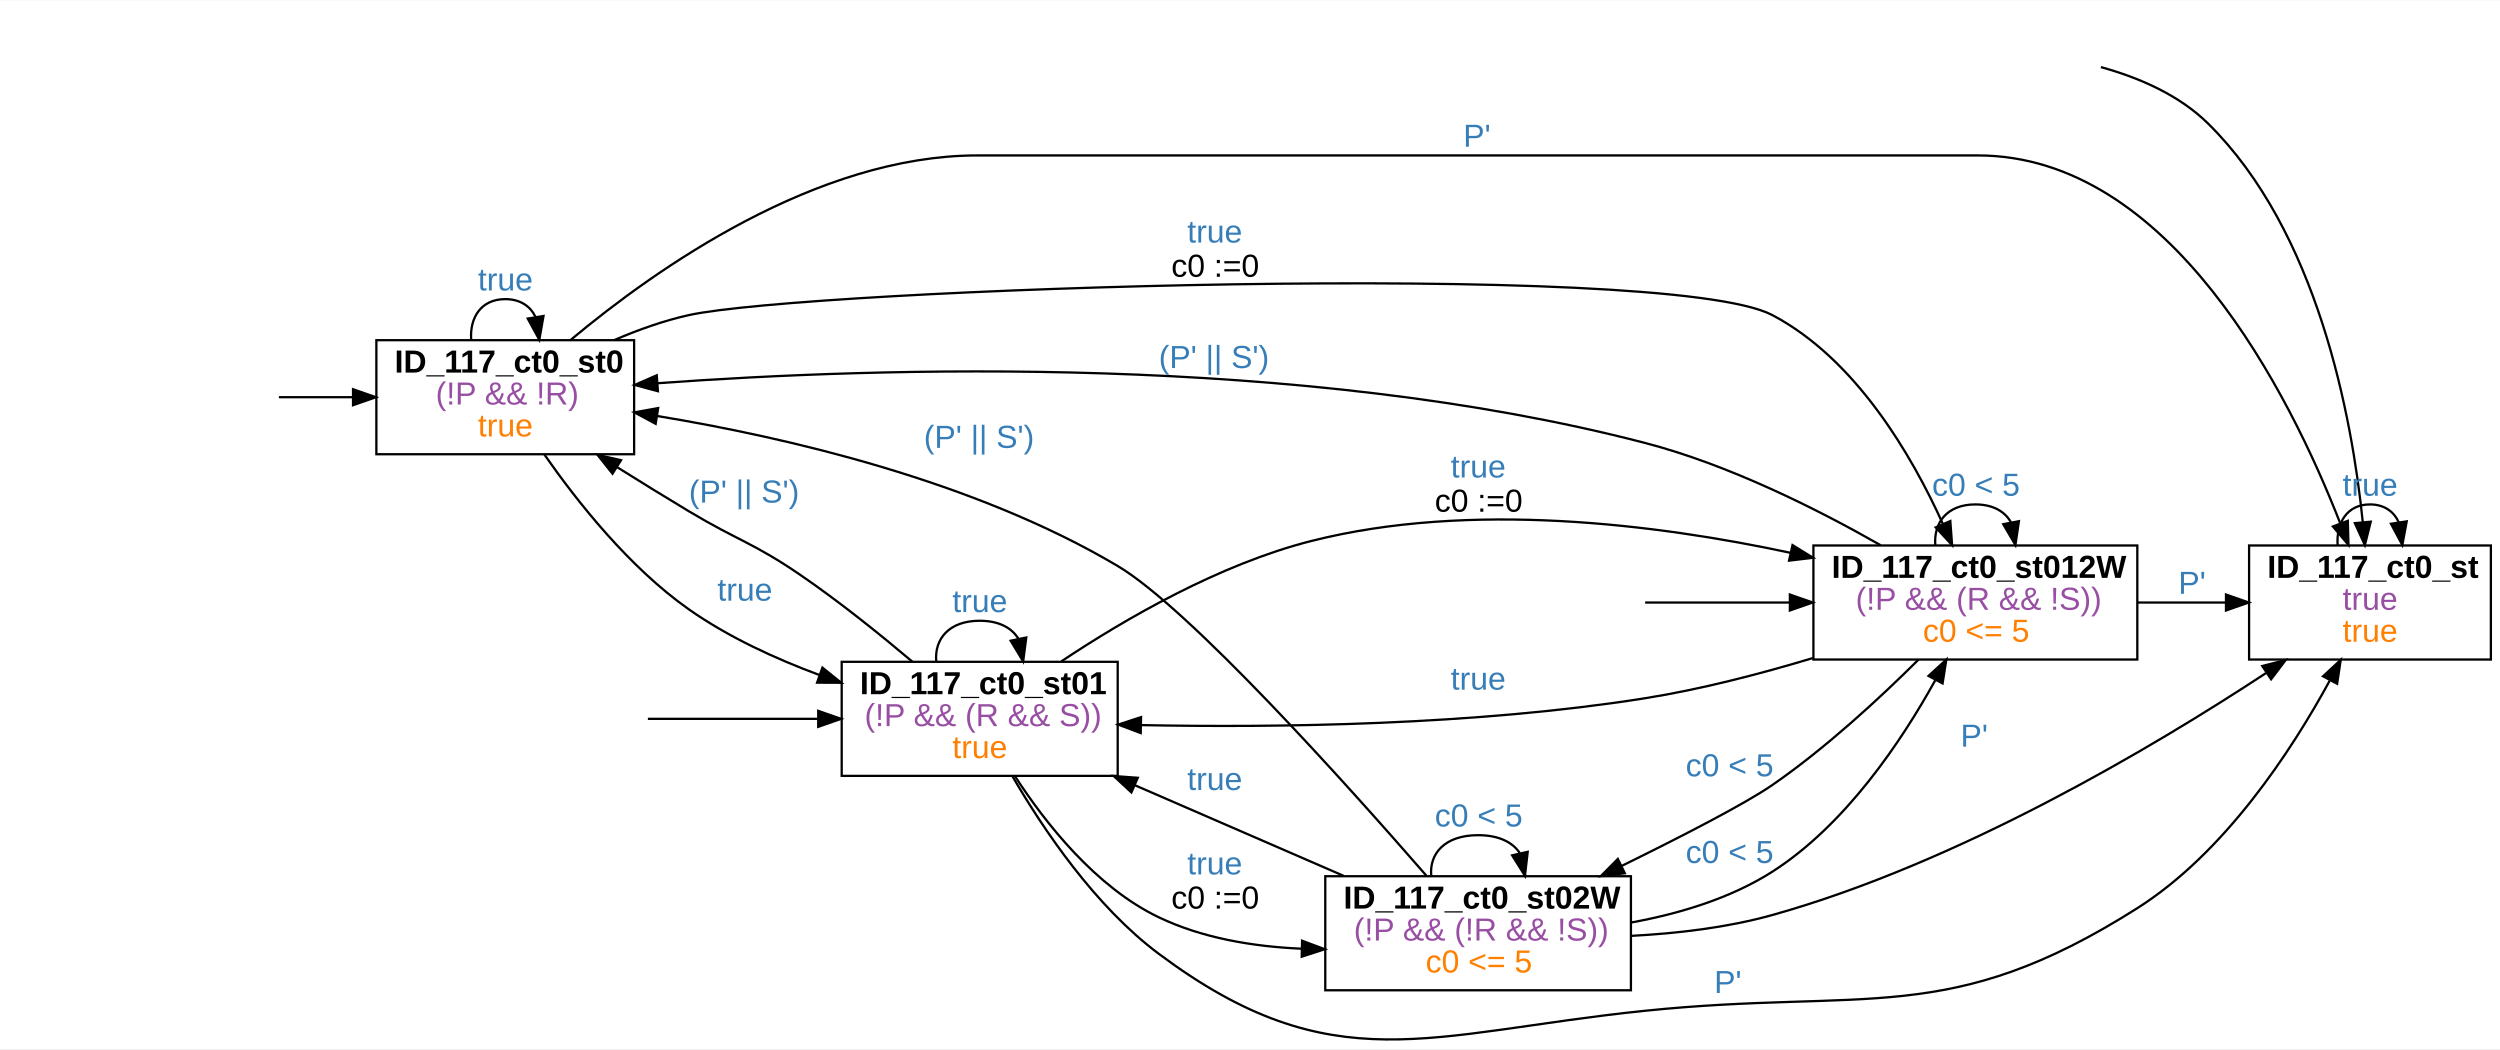
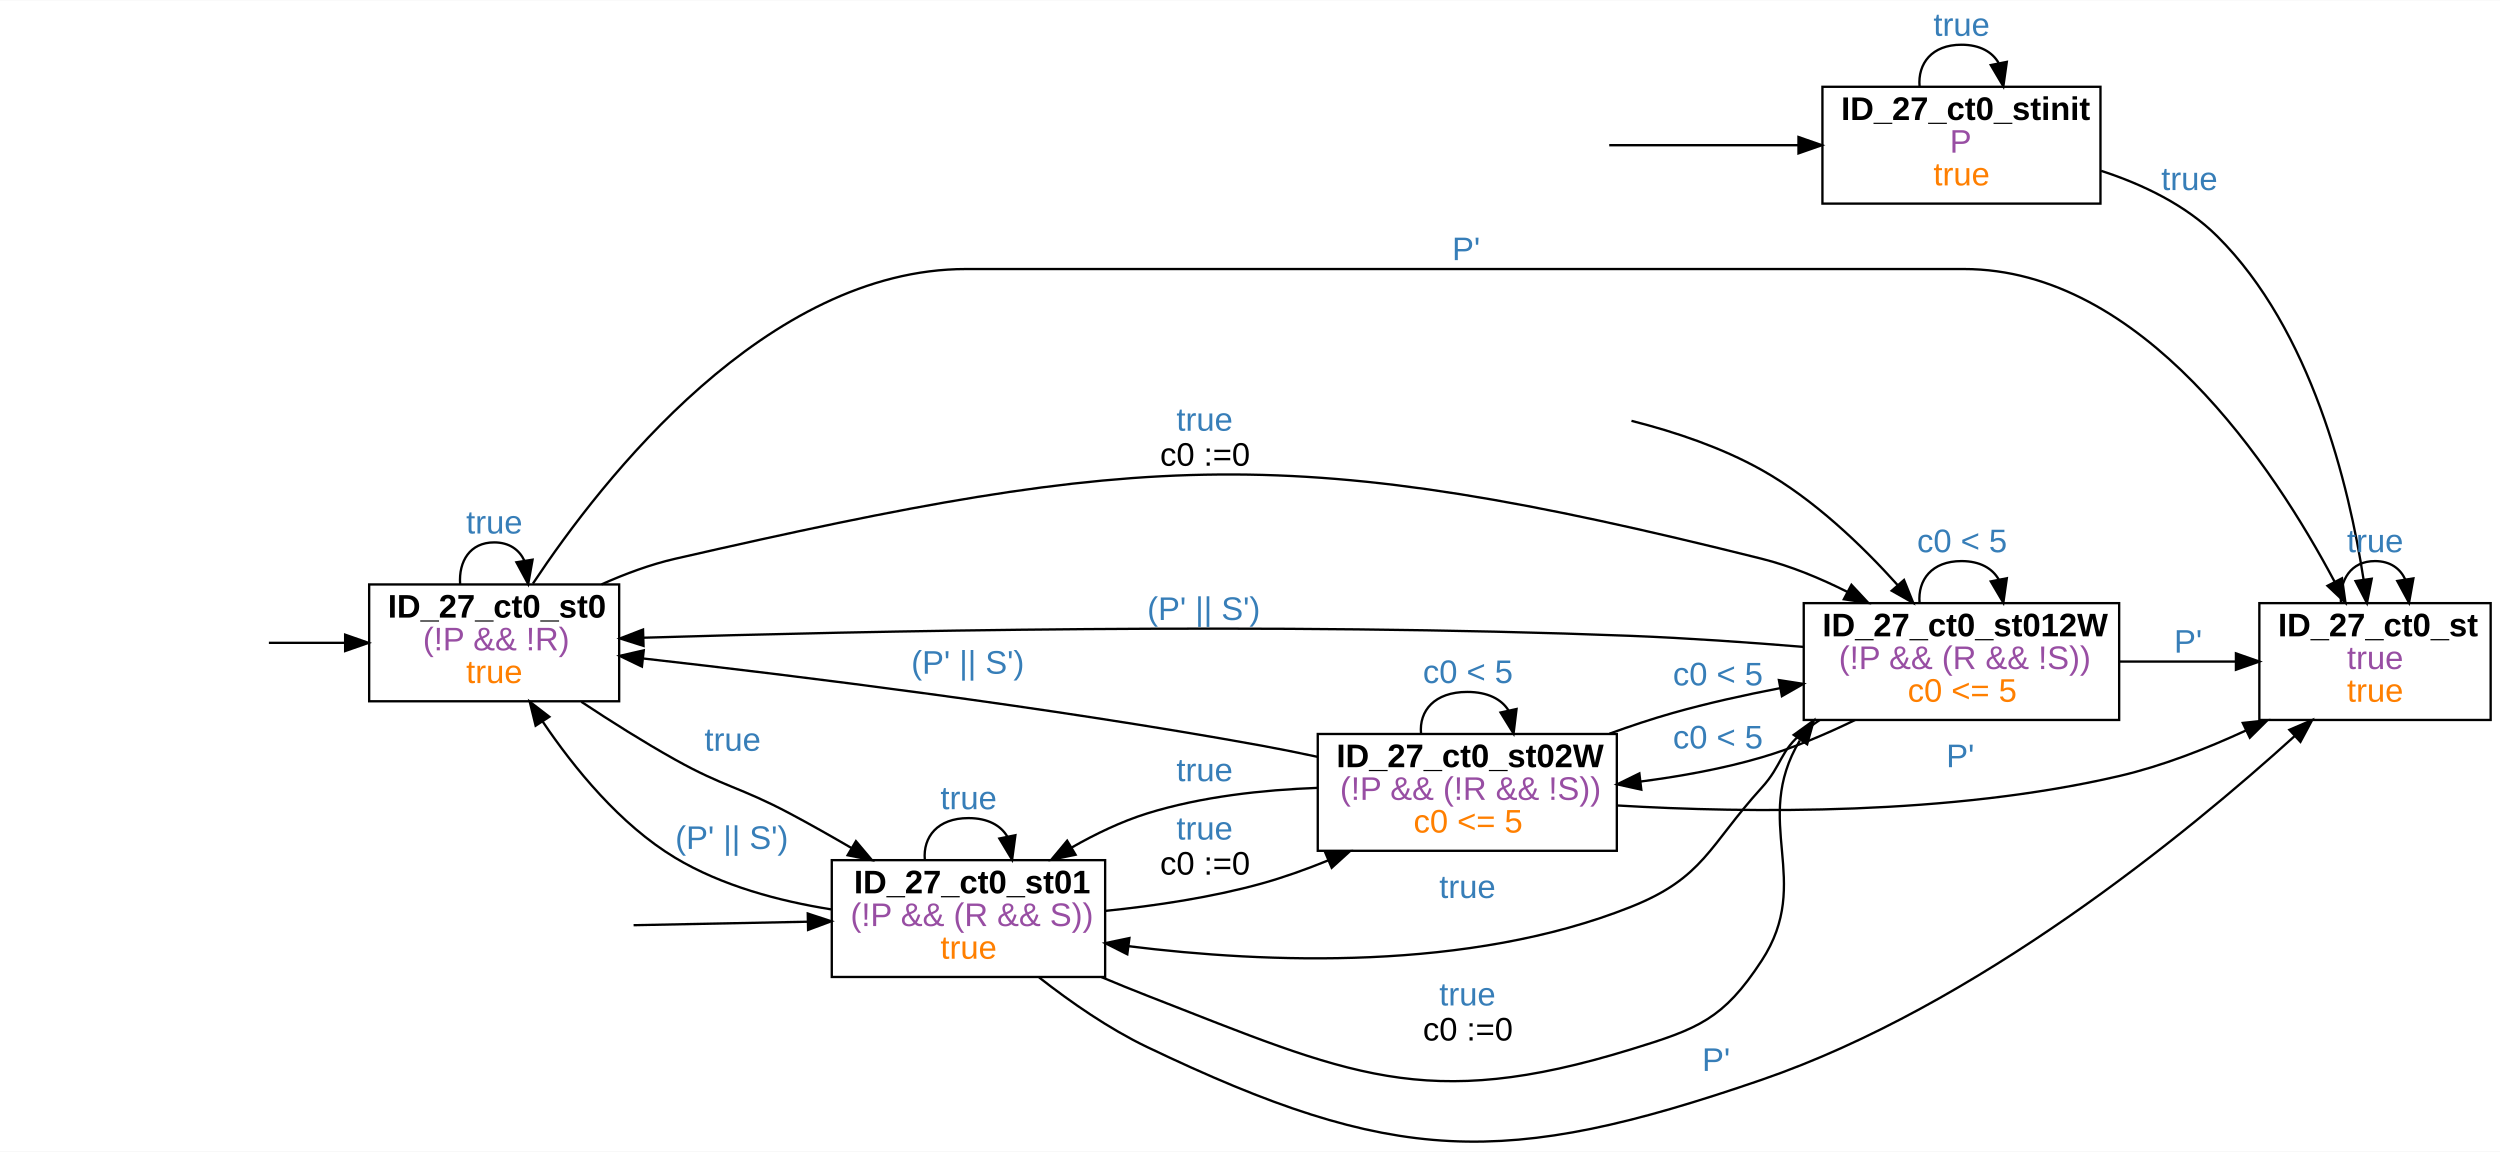
- <svg xmlns="http://www.w3.org/2000/svg" width="1096pt" height="460pt" viewBox="0.00 0.00 1096.00 459.72">
-   <g id="graph0" class="graph" transform="scale(1 1) rotate(0) translate(4 455.72)">
-     <polygon fill="white" stroke="transparent" points="-4,4 -4,-455.72 1092,-455.72 1092,4 -4,4" />
+ <svg xmlns="http://www.w3.org/2000/svg" width="1070pt" height="493pt" viewBox="0.00 0.00 1070.00 492.71">
+   <g id="graph0" class="graph" transform="scale(1 1) rotate(0) translate(4 488.71)">
+     <polygon fill="white" stroke="transparent" points="-4,4 -4,-488.71 1066,-488.71 1066,4 -4,4" />
    <g id="node2" class="node">
-       <polygon fill="none" stroke="black" points="1088,-216.72 982,-216.72 982,-166.72 1088,-166.72 1088,-216.72" />
-       <text text-anchor="start" x="990" y="-202.52" font-family="arial" font-weight="bold" font-size="14.00">ID_117_ct0_st</text>
-       <text text-anchor="start" x="1023" y="-188.52" font-family="arial" font-size="14.00" fill="#984ea3">true</text>
-       <text text-anchor="start" x="1023" y="-174.52" font-family="arial" font-size="14.00" fill="#ff7f00">true</text>
+       <polygon fill="none" stroke="black" points="895,-451.71 776,-451.71 776,-401.71 895,-401.71 895,-451.71" />
+       <text text-anchor="start" x="784" y="-437.51" font-family="arial" font-weight="bold" font-size="14.00">ID_27_ct0_stinit</text>
+       <text text-anchor="start" x="830.5" y="-423.51" font-family="arial" font-size="14.00" fill="#984ea3">P</text>
+       <text text-anchor="start" x="823.5" y="-409.51" font-family="arial" font-size="14.00" fill="#ff7f00">true</text>
    </g>
    <g id="edge1" class="edge">
-       <path fill="none" stroke="black" d="M917.04,-426.44C933.89,-421.79 951.36,-414.18 964,-401.72 1012,-354.43 1027.09,-273.41 1031.83,-227.04" />
-       <polygon fill="black" stroke="black" points="1035.33,-227.15 1032.76,-216.87 1028.36,-226.51 1035.33,-227.15" />
+       <path fill="none" stroke="black" d="M684.75,-426.71C709.95,-426.71 739.44,-426.71 765.55,-426.71" />
+       <polygon fill="black" stroke="black" points="765.75,-430.21 775.75,-426.71 765.75,-423.21 765.75,-430.21" />
+     </g>
+     <g id="edge6" class="edge">
+       <path fill="none" stroke="black" d="M817.57,-451.88C816.77,-461.62 822.75,-469.71 835.5,-469.71 843.47,-469.71 848.79,-466.55 851.47,-461.8" />
+       <polygon fill="black" stroke="black" points="854.92,-462.37 853.43,-451.88 848.06,-461.01 854.92,-462.37" />
+       <text text-anchor="start" x="823.5" y="-473.51" font-family="arial" font-size="14.00" fill="#377eb8">true</text>
+     </g>
+     <g id="node9" class="node">
+       <polygon fill="none" stroke="black" points="1062,-230.71 963,-230.71 963,-180.71 1062,-180.71 1062,-230.71" />
+       <text text-anchor="start" x="971" y="-216.51" font-family="arial" font-weight="bold" font-size="14.00">ID_27_ct0_st</text>
+       <text text-anchor="start" x="1000.5" y="-202.51" font-family="arial" font-size="14.00" fill="#984ea3">true</text>
+       <text text-anchor="start" x="1000.5" y="-188.51" font-family="arial" font-size="14.00" fill="#ff7f00">true</text>
    </g>
    <g id="edge5" class="edge">
-       <path fill="none" stroke="black" d="M1020.81,-216.9C1020.17,-226.63 1024.91,-234.72 1035,-234.72 1041.31,-234.72 1045.52,-231.56 1047.64,-226.82" />
-       <polygon fill="black" stroke="black" points="1051.11,-227.32 1049.19,-216.9 1044.19,-226.24 1051.11,-227.32" />
-       <text text-anchor="start" x="1023" y="-238.52" font-family="arial" font-size="14.00" fill="#377eb8">true</text>
+       <path fill="none" stroke="black" d="M895.27,-415.75C913.1,-409.95 931.52,-401.12 945,-387.71 985.26,-347.66 1001.34,-281.29 1007.62,-240.73" />
+       <polygon fill="black" stroke="black" points="1011.1,-241.15 1009.05,-230.75 1004.17,-240.16 1011.1,-241.15" />
+       <text text-anchor="start" x="921" y="-407.51" font-family="arial" font-size="14.00" fill="#377eb8">true</text>
    </g>
    <g id="node4" class="node">
-       <polygon fill="none" stroke="black" points="274,-306.72 161,-306.72 161,-256.72 274,-256.72 274,-306.72" />
-       <text text-anchor="start" x="169" y="-292.52" font-family="arial" font-weight="bold" font-size="14.00">ID_117_ct0_st0</text>
-       <text text-anchor="start" x="187" y="-278.52" font-family="arial" font-size="14.00" fill="#984ea3">(!P &amp;&amp; !R)</text>
-       <text text-anchor="start" x="205.5" y="-264.52" font-family="arial" font-size="14.00" fill="#ff7f00">true</text>
+       <polygon fill="none" stroke="black" points="261,-238.71 154,-238.71 154,-188.71 261,-188.71 261,-238.71" />
+       <text text-anchor="start" x="162" y="-224.51" font-family="arial" font-weight="bold" font-size="14.00">ID_27_ct0_st0</text>
+       <text text-anchor="start" x="177" y="-210.51" font-family="arial" font-size="14.00" fill="#984ea3">(!P &amp;&amp; !R)</text>
+       <text text-anchor="start" x="195.5" y="-196.51" font-family="arial" font-size="14.00" fill="#ff7f00">true</text>
    </g>
    <g id="edge2" class="edge">
-       <path fill="none" stroke="black" d="M118.27,-281.72C128.81,-281.72 139.87,-281.72 150.6,-281.72" />
-       <polygon fill="black" stroke="black" points="150.77,-285.22 160.77,-281.72 150.77,-278.22 150.77,-285.22" />
+       <path fill="none" stroke="black" d="M111.08,-213.71C121.62,-213.71 132.74,-213.71 143.52,-213.71" />
+       <polygon fill="black" stroke="black" points="143.72,-217.21 153.72,-213.71 143.72,-210.21 143.72,-217.21" />
    </g>
-     <g id="edge6" class="edge">
-       <path fill="none" stroke="black" d="M246.18,-306.84C283.69,-338.19 354.11,-387.72 424.5,-387.72 424.5,-387.72 424.5,-387.72 863,-387.72 947.56,-387.72 999.91,-282.85 1021.92,-226.53" />
-       <polygon fill="black" stroke="black" points="1025.29,-227.54 1025.56,-216.95 1018.74,-225.05 1025.29,-227.54" />
-       <text text-anchor="start" x="637.5" y="-391.52" font-family="arial" font-size="14.00" fill="#377eb8">P'</text>
+     <g id="edge9" class="edge">
+       <path fill="none" stroke="black" d="M192.93,-238.88C192.28,-248.62 197.14,-256.71 207.5,-256.71 213.97,-256.71 218.3,-253.55 220.47,-248.8" />
+       <polygon fill="black" stroke="black" points="223.94,-249.31 222.07,-238.88 217.03,-248.2 223.94,-249.31" />
+       <text text-anchor="start" x="195.5" y="-260.51" font-family="arial" font-size="14.00" fill="#377eb8">true</text>
+     </g>
+     <g id="node6" class="node">
+       <polygon fill="none" stroke="black" points="469,-120.71 352,-120.71 352,-70.71 469,-70.71 469,-120.71" />
+       <text text-anchor="start" x="361.5" y="-106.51" font-family="arial" font-weight="bold" font-size="14.00">ID_27_ct0_st01</text>
+       <text text-anchor="start" x="360" y="-92.51" font-family="arial" font-size="14.00" fill="#984ea3">(!P &amp;&amp; (R &amp;&amp; S))</text>
+       <text text-anchor="start" x="398.5" y="-78.51" font-family="arial" font-size="14.00" fill="#ff7f00">true</text>
+     </g>
+     <g id="edge10" class="edge">
+       <path fill="none" stroke="black" d="M244.82,-188.48C257.32,-180.2 271.56,-171.2 285,-163.71 306.01,-151.99 312.75,-151.99 334,-140.71 342.69,-136.09 351.8,-130.94 360.56,-125.83" />
+       <polygon fill="black" stroke="black" points="362.34,-128.84 369.17,-120.74 358.78,-122.81 362.34,-128.84" />
+       <text text-anchor="start" x="297.5" y="-167.51" font-family="arial" font-size="14.00" fill="#377eb8">true</text>
+     </g>
+     <g id="node8" class="node">
+       <polygon fill="none" stroke="black" points="903,-230.71 768,-230.71 768,-180.71 903,-180.71 903,-230.71" />
+       <text text-anchor="start" x="776" y="-216.51" font-family="arial" font-weight="bold" font-size="14.00">ID_27_ct0_st012W</text>
+       <text text-anchor="start" x="783" y="-202.51" font-family="arial" font-size="14.00" fill="#984ea3">(!P &amp;&amp; (R &amp;&amp; !S))</text>
+       <text text-anchor="start" x="812.5" y="-188.51" font-family="arial" font-size="14.00" fill="#ff7f00">c0 &lt;= 5</text>
+     </g>
+     <g id="edge11" class="edge">
+       <path fill="none" stroke="black" d="M253.46,-238.75C263.55,-243.25 274.41,-247.28 285,-249.71 486.46,-295.79 549.49,-299.78 750,-249.71 762.41,-246.61 775.03,-241.37 786.61,-235.56" />
+       <polygon fill="black" stroke="black" points="788.42,-238.56 795.64,-230.81 785.16,-232.37 788.42,-238.56" />
+       <text text-anchor="start" x="499.5" y="-304.51" font-family="arial" font-size="14.00" fill="#377eb8">true</text>
+       <text text-anchor="start" x="492.5" y="-289.51" font-family="arial" font-size="14.00">c0 :=0</text>
+     </g>
+     <g id="edge8" class="edge">
+       <path fill="none" stroke="black" d="M224.08,-239.06C253.99,-284.17 324.09,-373.71 409.5,-373.71 409.5,-373.71 409.5,-373.71 836.5,-373.71 913.06,-373.71 969.13,-288.99 995.21,-239.88" />
+       <polygon fill="black" stroke="black" points="998.39,-241.35 999.87,-230.86 992.17,-238.13 998.39,-241.35" />
+       <text text-anchor="start" x="617.5" y="-377.51" font-family="arial" font-size="14.00" fill="#377eb8">P'</text>
+     </g>
+     <g id="edge3" class="edge">
+       <path fill="none" stroke="black" d="M267.18,-92.87C290.5,-93.34 317.47,-93.87 341.63,-94.36" />
+       <polygon fill="black" stroke="black" points="341.72,-97.86 351.79,-94.56 341.86,-90.86 341.72,-97.86" />
+     </g>
+     <g id="edge13" class="edge">
+       <path fill="none" stroke="black" d="M351.7,-99.65C329.62,-103.17 304.96,-109.7 285,-121.71 261.43,-135.88 241.78,-160.01 228.29,-179.99" />
+       <polygon fill="black" stroke="black" points="225.25,-178.26 222.72,-188.55 231.11,-182.08 225.25,-178.26" />
+       <text text-anchor="start" x="285" y="-125.51" font-family="arial" font-size="14.00" fill="#377eb8">(P' || S')</text>
+     </g>
+     <g id="edge15" class="edge">
+       <path fill="none" stroke="black" d="M391.82,-120.88C390.99,-130.62 397.22,-138.71 410.5,-138.71 418.8,-138.71 424.35,-135.55 427.13,-130.8" />
+       <polygon fill="black" stroke="black" points="430.59,-131.38 429.18,-120.88 423.73,-129.97 430.59,-131.38" />
+       <text text-anchor="start" x="398.5" y="-142.51" font-family="arial" font-size="14.00" fill="#377eb8">true</text>
+     </g>
+     <g id="edge16" class="edge">
+       <path fill="none" stroke="black" d="M467.36,-70.69C473.95,-67.92 480.6,-65.2 487,-62.71 573.26,-29.11 605.52,-12.52 694,-39.71 722.75,-48.54 733.56,-52.52 750,-77.71 772.4,-112.04 745.35,-136.91 766.3,-171.9" />
+       <polygon fill="black" stroke="black" points="763.72,-174.32 772.31,-180.52 769.46,-170.31 763.72,-174.32" />
+       <text text-anchor="start" x="612" y="-58.51" font-family="arial" font-size="14.00" fill="#377eb8">true</text>
+       <text text-anchor="start" x="605" y="-43.51" font-family="arial" font-size="14.00">c0 :=0</text>
+     </g>
+     <g id="edge12" class="edge">
+       <path fill="none" stroke="black" d="M440.74,-70.51C454.11,-60.05 470.61,-48.54 487,-40.71 592.6,9.79 639.32,11.38 750,-26.71 841.91,-58.33 931.5,-131.55 978.2,-173.9" />
+       <polygon fill="black" stroke="black" points="975.86,-176.5 985.6,-180.67 980.59,-171.34 975.86,-176.5" />
+       <text text-anchor="start" x="724.5" y="-30.51" font-family="arial" font-size="14.00" fill="#377eb8">P'</text>
+     </g>
+     <g id="node10" class="node">
+       <polygon fill="none" stroke="black" points="688,-174.71 560,-174.71 560,-124.71 688,-124.71 688,-174.71" />
+       <text text-anchor="start" x="568" y="-160.51" font-family="arial" font-weight="bold" font-size="14.00">ID_27_ct0_st02W</text>
+       <text text-anchor="start" x="569.5" y="-146.51" font-family="arial" font-size="14.00" fill="#984ea3">(!P &amp;&amp; (!R &amp;&amp; !S))</text>
+       <text text-anchor="start" x="601" y="-132.51" font-family="arial" font-size="14.00" fill="#ff7f00">c0 &lt;= 5</text>
+     </g>
+     <g id="edge14" class="edge">
+       <path fill="none" stroke="black" d="M469.23,-99.01C490.49,-101.18 514.6,-104.77 536,-110.71 545.45,-113.33 555.19,-116.83 564.57,-120.65" />
+       <polygon fill="black" stroke="black" points="563.24,-123.89 573.81,-124.57 565.97,-117.45 563.24,-123.89" />
+       <text text-anchor="start" x="499.5" y="-129.51" font-family="arial" font-size="14.00" fill="#377eb8">true</text>
+       <text text-anchor="start" x="492.5" y="-114.51" font-family="arial" font-size="14.00">c0 :=0</text>
+     </g>
+     <g id="edge4" class="edge">
+       <path fill="none" stroke="black" d="M694.27,-308.73C713.11,-303.97 733,-297.23 750,-287.71 772.27,-275.23 792.92,-255.42 808.23,-238.39" />
+       <polygon fill="black" stroke="black" points="810.92,-240.63 814.88,-230.8 805.66,-236.02 810.92,-240.63" />
+     </g>
+     <g id="edge23" class="edge">
+       <path fill="none" stroke="black" d="M767.74,-212C744.43,-213.92 718.08,-215.76 694,-216.71 542.39,-222.63 363.96,-218.74 271.37,-215.91" />
+       <polygon fill="black" stroke="black" points="271.43,-212.41 261.33,-215.6 271.22,-219.41 271.43,-212.41" />
+       <text text-anchor="start" x="487" y="-223.51" font-family="arial" font-size="14.00" fill="#377eb8">(P' || S')</text>
+     </g>
+     <g id="edge25" class="edge">
+       <path fill="none" stroke="black" d="M774.84,-180.7C772.47,-179.11 770.17,-177.45 768,-175.71 757.6,-167.37 758.97,-161.57 750,-151.71 727.36,-126.8 725.28,-113.16 694,-100.71 624.64,-73.09 537.9,-76.55 478.96,-83.89" />
+       <polygon fill="black" stroke="black" points="478.48,-80.42 469.02,-85.19 479.39,-87.36 478.48,-80.42" />
+       <text text-anchor="start" x="612" y="-104.51" font-family="arial" font-size="14.00" fill="#377eb8">true</text>
+     </g>
+     <g id="edge26" class="edge">
+       <path fill="none" stroke="black" d="M817.57,-230.88C816.77,-240.62 822.75,-248.71 835.5,-248.71 843.47,-248.71 848.79,-245.55 851.47,-240.8" />
+       <polygon fill="black" stroke="black" points="854.92,-241.37 853.43,-230.88 848.06,-240.01 854.92,-241.37" />
+       <text text-anchor="start" x="816.5" y="-252.51" font-family="arial" font-size="14.00" fill="#377eb8">c0 &lt; 5</text>
+     </g>
+     <g id="edge22" class="edge">
+       <path fill="none" stroke="black" d="M903.16,-205.71C919.48,-205.71 936.83,-205.71 952.75,-205.71" />
+       <polygon fill="black" stroke="black" points="952.98,-209.21 962.98,-205.71 952.98,-202.21 952.98,-209.21" />
+       <text text-anchor="start" x="926.5" y="-209.51" font-family="arial" font-size="14.00" fill="#377eb8">P'</text>
+     </g>
+     <g id="edge24" class="edge">
+       <path fill="none" stroke="black" d="M790,-180.7C777.41,-174.58 763.46,-168.66 750,-164.71 733.52,-159.87 715.38,-156.59 698.15,-154.36" />
+       <polygon fill="black" stroke="black" points="698.48,-150.88 688.13,-153.17 697.65,-157.83 698.48,-150.88" />
+       <text text-anchor="start" x="712" y="-168.51" font-family="arial" font-size="14.00" fill="#377eb8">c0 &lt; 5</text>
    </g>
    <g id="edge7" class="edge">
-       <path fill="none" stroke="black" d="M202.56,-306.9C201.89,-316.63 206.88,-324.72 217.5,-324.72 224.14,-324.72 228.58,-321.56 230.81,-316.82" />
-       <polygon fill="black" stroke="black" points="234.27,-317.33 232.44,-306.9 227.36,-316.2 234.27,-317.33" />
-       <text text-anchor="start" x="205.5" y="-328.52" font-family="arial" font-size="14.00" fill="#377eb8">true</text>
+       <path fill="none" stroke="black" d="M997.93,-230.88C997.28,-240.62 1002.14,-248.71 1012.5,-248.71 1018.97,-248.71 1023.3,-245.55 1025.47,-240.8" />
+       <polygon fill="black" stroke="black" points="1028.94,-241.31 1027.07,-230.88 1022.03,-240.2 1028.94,-241.31" />
+       <text text-anchor="start" x="1000.5" y="-252.51" font-family="arial" font-size="14.00" fill="#377eb8">true</text>
    </g>
-     <g id="node6" class="node">
-       <polygon fill="none" stroke="black" points="486,-165.72 365,-165.72 365,-115.72 486,-115.72 486,-165.72" />
-       <text text-anchor="start" x="373" y="-151.52" font-family="arial" font-weight="bold" font-size="14.00">ID_117_ct0_st01</text>
-       <text text-anchor="start" x="375" y="-137.52" font-family="arial" font-size="14.00" fill="#984ea3">(!P &amp;&amp; (R &amp;&amp; S))</text>
-       <text text-anchor="start" x="413.5" y="-123.52" font-family="arial" font-size="14.00" fill="#ff7f00">true</text>
-     </g>
-     <g id="edge8" class="edge">
-       <path fill="none" stroke="black" d="M234.7,-256.52C249.13,-235.83 271.94,-207.06 298,-188.72 315.17,-176.64 335.77,-167.15 355.31,-159.9" />
-       <polygon fill="black" stroke="black" points="356.55,-163.18 364.8,-156.53 354.21,-156.58 356.55,-163.18" />
-       <text text-anchor="start" x="310.5" y="-192.52" font-family="arial" font-size="14.00" fill="#377eb8">true</text>
-     </g>
-     <g id="node8" class="node">
-       <polygon fill="none" stroke="black" points="933,-216.72 791,-216.72 791,-166.72 933,-166.72 933,-216.72" />
-       <text text-anchor="start" x="799" y="-202.52" font-family="arial" font-weight="bold" font-size="14.00">ID_117_ct0_st012W</text>
-       <text text-anchor="start" x="809.5" y="-188.52" font-family="arial" font-size="14.00" fill="#984ea3">(!P &amp;&amp; (R &amp;&amp; !S))</text>
-       <text text-anchor="start" x="839" y="-174.52" font-family="arial" font-size="14.00" fill="#ff7f00">c0 &lt;= 5</text>
-     </g>
-     <g id="edge9" class="edge">
-       <path fill="none" stroke="black" d="M265.31,-306.77C275.79,-311.28 287.05,-315.3 298,-317.72 349.53,-329.11 726.31,-342.33 773,-317.72 809.53,-298.47 834.05,-256.45 847.73,-226.22" />
-       <polygon fill="black" stroke="black" points="851.02,-227.44 851.8,-216.87 844.6,-224.65 851.02,-227.44" />
-       <text text-anchor="start" x="516.5" y="-349.52" font-family="arial" font-size="14.00" fill="#377eb8">true</text>
-       <text text-anchor="start" x="509.5" y="-334.52" font-family="arial" font-size="14.00">c0 :=0</text>
-     </g>
-     <g id="edge3" class="edge">
-       <path fill="none" stroke="black" d="M280.03,-140.72C303.47,-140.72 330.36,-140.72 354.53,-140.72" />
-       <polygon fill="black" stroke="black" points="354.71,-144.22 364.71,-140.72 354.71,-137.22 354.71,-144.22" />
-     </g>
-     <g id="edge10" class="edge">
-       <path fill="none" stroke="black" d="M439.93,-115.41C453.37,-92.29 476.03,-58.61 504,-37.72 580.37,19.31 622.19,-2.95 717,-12.72 814.54,-22.78 850.19,-5.21 933,-57.72 971.35,-82.04 1000.44,-126.43 1017.33,-157.42" />
-       <polygon fill="black" stroke="black" points="1014.41,-159.38 1022.18,-166.58 1020.59,-156.1 1014.41,-159.38" />
-       <text text-anchor="start" x="747.5" y="-20.52" font-family="arial" font-size="14.00" fill="#377eb8">P'</text>
-     </g>
-     <g id="edge11" class="edge">
-       <path fill="none" stroke="black" d="M395.93,-165.82C381.66,-177.87 363.88,-192.16 347,-203.72 326.31,-217.9 319.51,-218.82 298,-231.72 287.73,-237.88 276.81,-244.62 266.46,-251.1" />
-       <polygon fill="black" stroke="black" points="264.53,-248.18 257.93,-256.47 268.25,-254.11 264.53,-248.18" />
-       <text text-anchor="start" x="298" y="-235.52" font-family="arial" font-size="14.00" fill="#377eb8">(P' || S')</text>
-     </g>
-     <g id="edge13" class="edge">
-       <path fill="none" stroke="black" d="M406.45,-165.9C405.6,-175.63 411.95,-183.72 425.5,-183.72 433.97,-183.72 439.62,-180.56 442.47,-175.82" />
-       <polygon fill="black" stroke="black" points="445.92,-176.4 444.55,-165.9 439.07,-174.97 445.92,-176.4" />
-       <text text-anchor="start" x="413.5" y="-187.52" font-family="arial" font-size="14.00" fill="#377eb8">true</text>
-     </g>
-     <g id="edge14" class="edge">
-       <path fill="none" stroke="black" d="M461.26,-165.9C489.32,-184.59 530.65,-208.53 571,-218.72 640.51,-236.29 721.99,-226.11 780.86,-213.53" />
-       <polygon fill="black" stroke="black" points="781.83,-216.9 790.84,-211.33 780.32,-210.07 781.83,-216.9" />
-       <text text-anchor="start" x="632" y="-246.52" font-family="arial" font-size="14.00" fill="#377eb8">true</text>
-       <text text-anchor="start" x="625" y="-231.52" font-family="arial" font-size="14.00">c0 :=0</text>
-     </g>
-     <g id="node9" class="node">
-       <polygon fill="none" stroke="black" points="711,-71.72 577,-71.72 577,-21.72 711,-21.72 711,-71.72" />
-       <text text-anchor="start" x="585" y="-57.52" font-family="arial" font-weight="bold" font-size="14.00">ID_117_ct0_st02W</text>
-       <text text-anchor="start" x="589.5" y="-43.52" font-family="arial" font-size="14.00" fill="#984ea3">(!P &amp;&amp; (!R &amp;&amp; !S))</text>
-       <text text-anchor="start" x="621" y="-29.52" font-family="arial" font-size="14.00" fill="#ff7f00">c0 &lt;= 5</text>
-     </g>
-     <g id="edge12" class="edge">
-       <path fill="none" stroke="black" d="M441.02,-115.48C454.44,-94.82 476.45,-66.92 504,-53.72 523.1,-44.57 545.42,-40.87 566.51,-39.95" />
-       <polygon fill="black" stroke="black" points="566.83,-43.45 576.75,-39.72 566.67,-36.45 566.83,-43.45" />
-       <text text-anchor="start" x="516.5" y="-72.52" font-family="arial" font-size="14.00" fill="#377eb8">true</text>
-       <text text-anchor="start" x="509.5" y="-57.52" font-family="arial" font-size="14.00">c0 :=0</text>
-     </g>
-     <g id="edge4" class="edge">
-       <path fill="none" stroke="black" d="M717.23,-191.72C737.57,-191.72 759.82,-191.72 780.6,-191.72" />
-       <polygon fill="black" stroke="black" points="780.68,-195.22 790.68,-191.72 780.68,-188.22 780.68,-195.22" />
+     <g id="edge18" class="edge">
+       <path fill="none" stroke="black" d="M559.94,-164.92C551.91,-166.65 543.78,-168.29 536,-169.71 444.52,-186.33 337.6,-199.54 271.46,-207" />
+       <polygon fill="black" stroke="black" points="270.75,-203.55 261.2,-208.14 271.53,-210.51 270.75,-203.55" />
+       <text text-anchor="start" x="386" y="-200.51" font-family="arial" font-size="14.00" fill="#377eb8">(P' || S')</text>
    </g>
    <g id="edge20" class="edge">
-       <path fill="none" stroke="black" d="M933.05,-191.72C945.8,-191.72 959.03,-191.72 971.55,-191.72" />
-       <polygon fill="black" stroke="black" points="971.87,-195.22 981.87,-191.72 971.87,-188.22 971.87,-195.22" />
-       <text text-anchor="start" x="951" y="-195.52" font-family="arial" font-size="14.00" fill="#377eb8">P'</text>
+       <path fill="none" stroke="black" d="M559.93,-151.65C536.57,-150.79 510.16,-147.92 487,-140.71 475.96,-137.27 464.83,-131.92 454.65,-126.1" />
+       <polygon fill="black" stroke="black" points="456.34,-123.03 445.96,-120.89 452.74,-129.03 456.34,-123.03" />
+       <text text-anchor="start" x="499.5" y="-154.51" font-family="arial" font-size="14.00" fill="#377eb8">true</text>
    </g>
    <g id="edge21" class="edge">
-       <path fill="none" stroke="black" d="M820.47,-216.83C792.51,-232.77 753.86,-252.14 717,-261.72 566.16,-300.94 381.07,-294.91 284.41,-287.86" />
-       <polygon fill="black" stroke="black" points="284.44,-284.35 274.21,-287.09 283.91,-291.33 284.44,-284.35" />
-       <text text-anchor="start" x="504" y="-294.52" font-family="arial" font-size="14.00" fill="#377eb8">(P' || S')</text>
+       <path fill="none" stroke="black" d="M684.86,-174.85C693.86,-178.12 703.1,-181.19 712,-183.71 726.67,-187.85 742.56,-191.38 757.88,-194.32" />
+       <polygon fill="black" stroke="black" points="757.37,-197.78 767.84,-196.16 758.65,-190.9 757.37,-197.78" />
+       <text text-anchor="start" x="712" y="-195.51" font-family="arial" font-size="14.00" fill="#377eb8">c0 &lt; 5</text>
    </g>
-     <g id="edge23" class="edge">
-       <path fill="none" stroke="black" d="M790.77,-167.38C767.56,-160.38 741.43,-153.6 717,-149.72 642.37,-137.88 555.64,-136.81 496.51,-137.97" />
-       <polygon fill="black" stroke="black" points="496.09,-134.48 486.17,-138.2 496.24,-141.47 496.09,-134.48" />
-       <text text-anchor="start" x="632" y="-153.52" font-family="arial" font-size="14.00" fill="#377eb8">true</text>
-     </g>
-     <g id="edge24" class="edge">
-       <path fill="none" stroke="black" d="M844.44,-216.9C843.66,-226.63 849.52,-234.72 862,-234.72 869.8,-234.72 875.01,-231.56 877.64,-226.82" />
-       <polygon fill="black" stroke="black" points="881.09,-227.38 879.56,-216.9 874.22,-226.05 881.09,-227.38" />
-       <text text-anchor="start" x="843" y="-238.52" font-family="arial" font-size="14.00" fill="#377eb8">c0 &lt; 5</text>
-     </g>
-     <g id="edge22" class="edge">
-       <path fill="none" stroke="black" d="M837.1,-166.71C820.19,-149.88 796.45,-127.9 773,-111.72 761.07,-103.49 733.57,-89.33 707.1,-76.32" />
-       <polygon fill="black" stroke="black" points="708.33,-73.02 697.81,-71.78 705.26,-79.31 708.33,-73.02" />
-       <text text-anchor="start" x="735" y="-115.52" font-family="arial" font-size="14.00" fill="#377eb8">c0 &lt; 5</text>
-     </g>
-     <g id="edge15" class="edge">
-       <path fill="none" stroke="black" d="M711,-45.57C731.19,-46.62 753.27,-49.2 773,-54.72 854.36,-77.49 939.33,-127.87 989.41,-160.78" />
-       <polygon fill="black" stroke="black" points="987.78,-163.89 998.05,-166.51 991.65,-158.06 987.78,-163.89" />
-       <text text-anchor="start" x="855.5" y="-128.52" font-family="arial" font-size="14.00" fill="#377eb8">P'</text>
-     </g>
-     <g id="edge16" class="edge">
-       <path fill="none" stroke="black" d="M621.49,-71.77C586.32,-112.18 517.3,-189.14 486,-207.72 423.07,-245.08 340.65,-264.16 284.02,-273.5" />
-       <polygon fill="black" stroke="black" points="283.44,-270.05 274.11,-275.08 284.54,-276.96 283.44,-270.05" />
-       <text text-anchor="start" x="401" y="-259.52" font-family="arial" font-size="14.00" fill="#377eb8">(P' || S')</text>
-     </g>
-     <g id="edge18" class="edge">
-       <path fill="none" stroke="black" d="M585.05,-71.88C556.88,-84.12 522.86,-98.89 493.56,-111.6" />
-       <polygon fill="black" stroke="black" points="492.01,-108.46 484.23,-115.66 494.8,-114.88 492.01,-108.46" />
-       <text text-anchor="start" x="516.5" y="-109.52" font-family="arial" font-size="14.00" fill="#377eb8">true</text>
+     <g id="edge17" class="edge">
+       <path fill="none" stroke="black" d="M688.02,-144.12C744.97,-140.75 830.7,-139.9 903,-156.71 921.35,-160.97 940.38,-168.41 957.28,-176.22" />
+       <polygon fill="black" stroke="black" points="955.91,-179.44 966.44,-180.58 958.92,-173.12 955.91,-179.44" />
+       <text text-anchor="start" x="829" y="-160.51" font-family="arial" font-size="14.00" fill="#377eb8">P'</text>
    </g>
    <g id="edge19" class="edge">
-       <path fill="none" stroke="black" d="M711.3,-51.47C732.28,-55.31 754.73,-62.04 773,-73.72 804.97,-94.17 829.46,-130.6 844.39,-157.59" />
-       <polygon fill="black" stroke="black" points="841.46,-159.54 849.27,-166.7 847.63,-156.23 841.46,-159.54" />
-       <text text-anchor="start" x="735" y="-77.52" font-family="arial" font-size="14.00" fill="#377eb8">c0 &lt; 5</text>
-     </g>
-     <g id="edge17" class="edge">
-       <path fill="none" stroke="black" d="M623.46,-71.9C622.54,-81.63 629.39,-89.72 644,-89.72 653.13,-89.72 659.23,-86.56 662.3,-81.82" />
-       <polygon fill="black" stroke="black" points="665.75,-82.42 664.54,-71.9 658.92,-80.88 665.75,-82.42" />
-       <text text-anchor="start" x="625" y="-93.52" font-family="arial" font-size="14.00" fill="#377eb8">c0 &lt; 5</text>
+       <path fill="none" stroke="black" d="M604.2,-174.88C603.32,-184.62 609.92,-192.71 624,-192.71 632.8,-192.71 638.68,-189.55 641.63,-184.8" />
+       <polygon fill="black" stroke="black" points="645.08,-185.4 643.8,-174.88 638.24,-183.9 645.08,-185.4" />
+       <text text-anchor="start" x="605" y="-196.51" font-family="arial" font-size="14.00" fill="#377eb8">c0 &lt; 5</text>
    </g>
  </g>
</svg>
